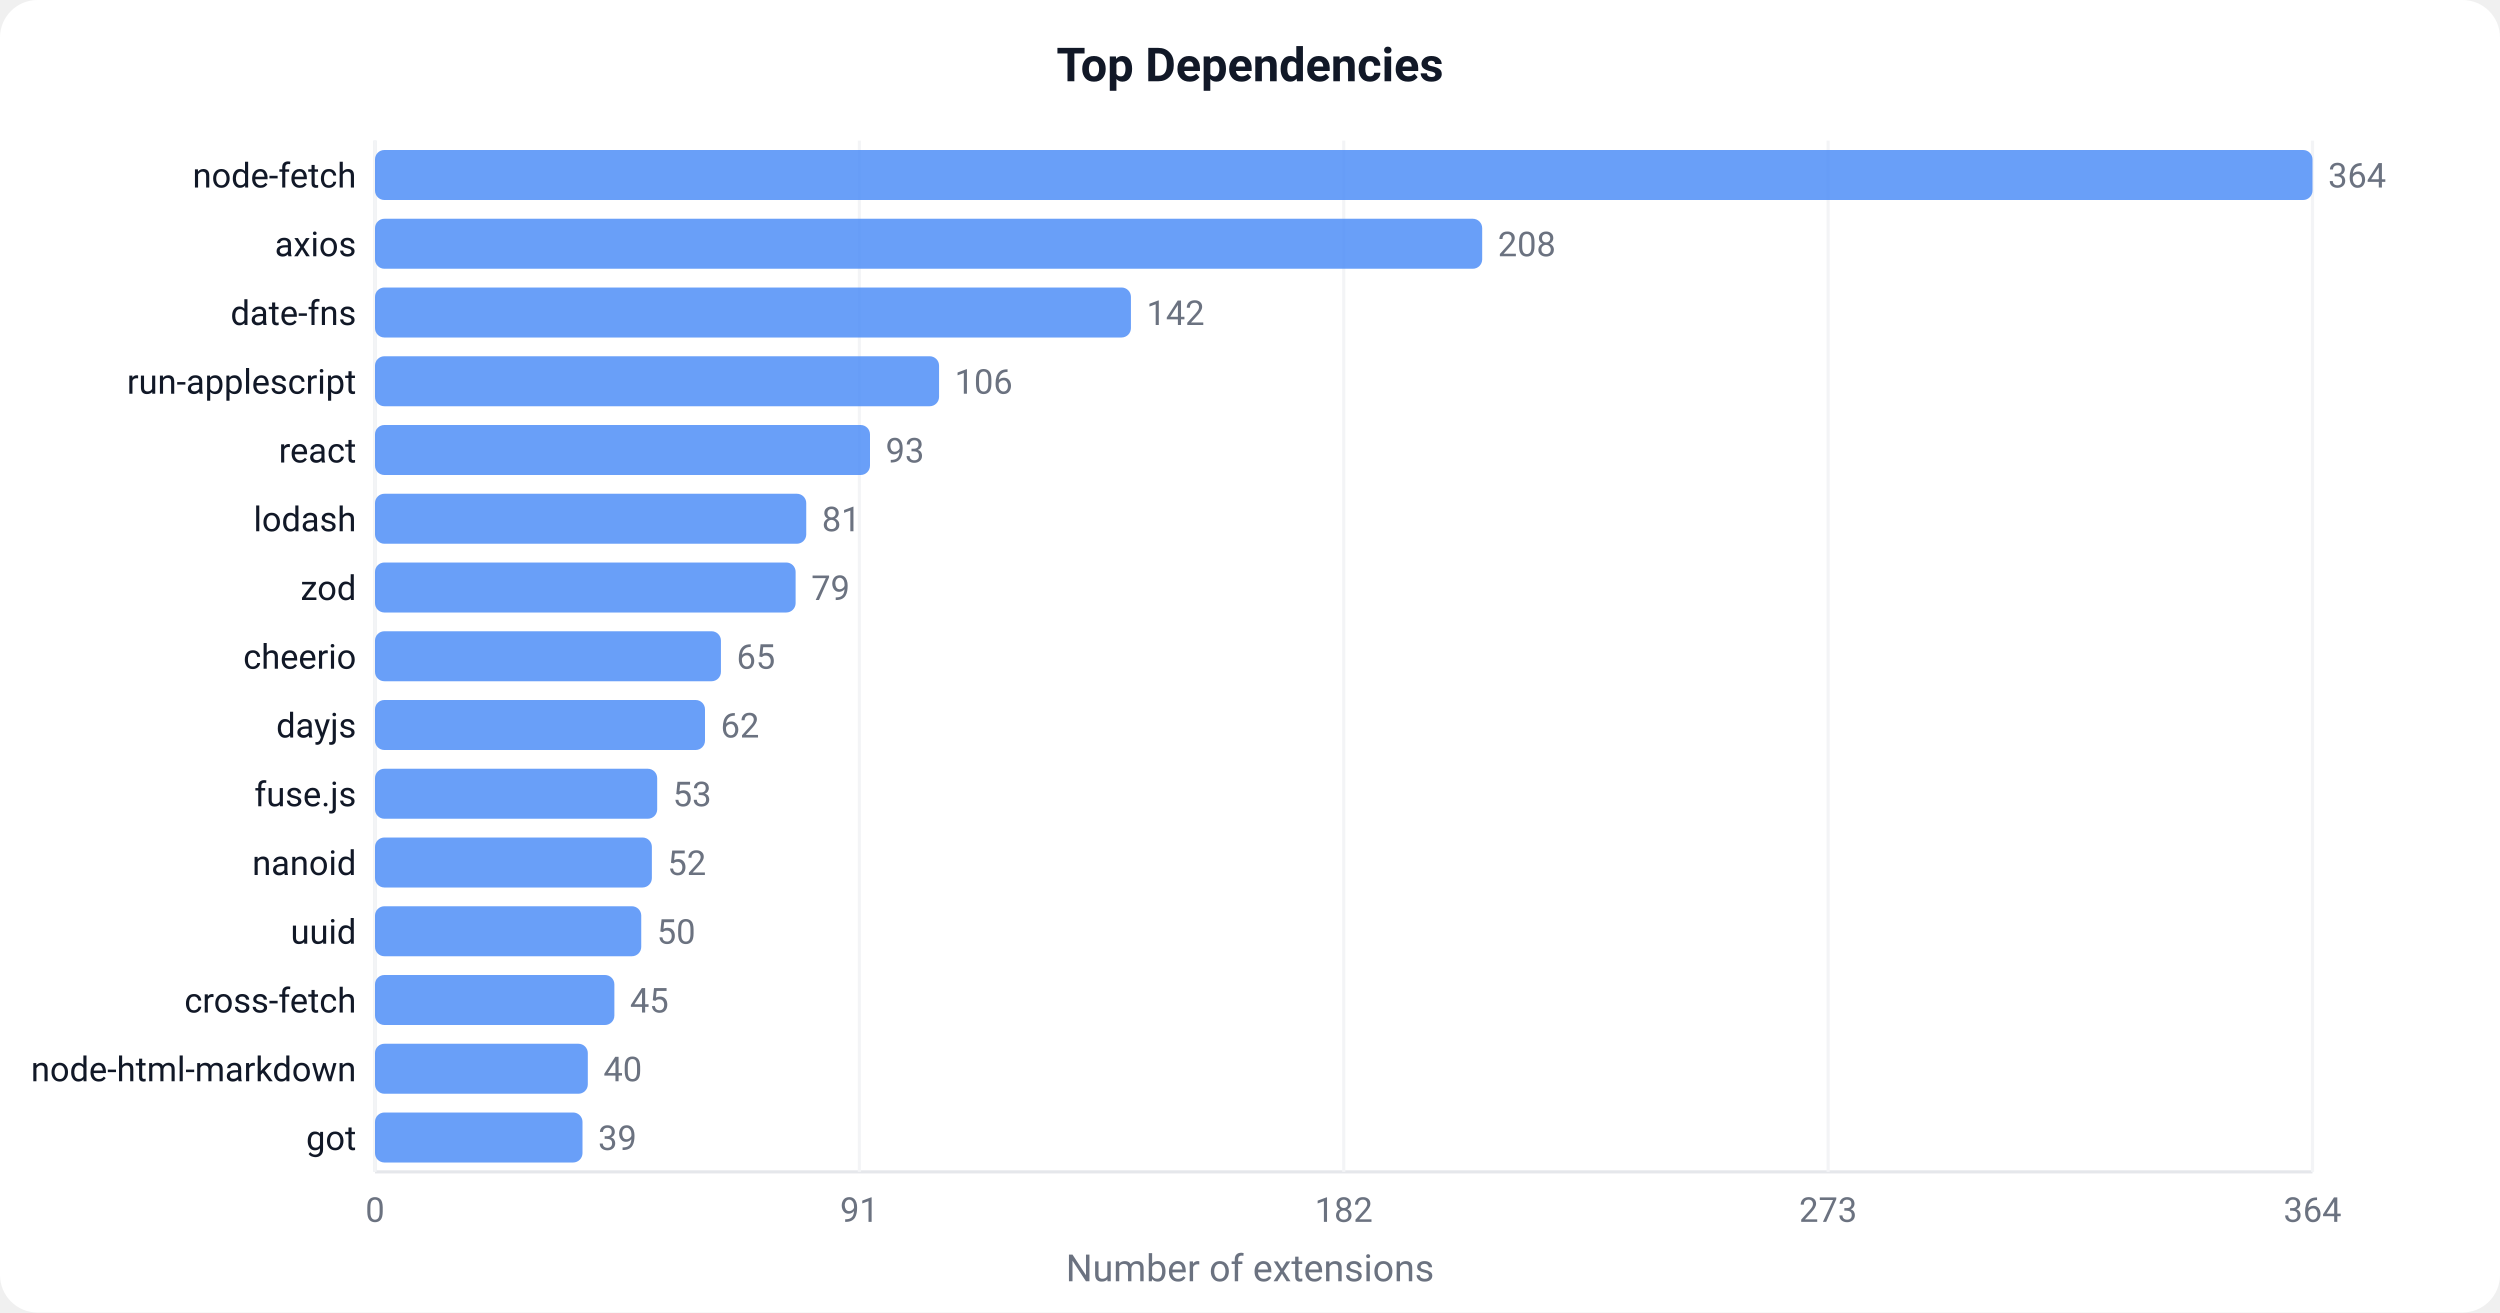
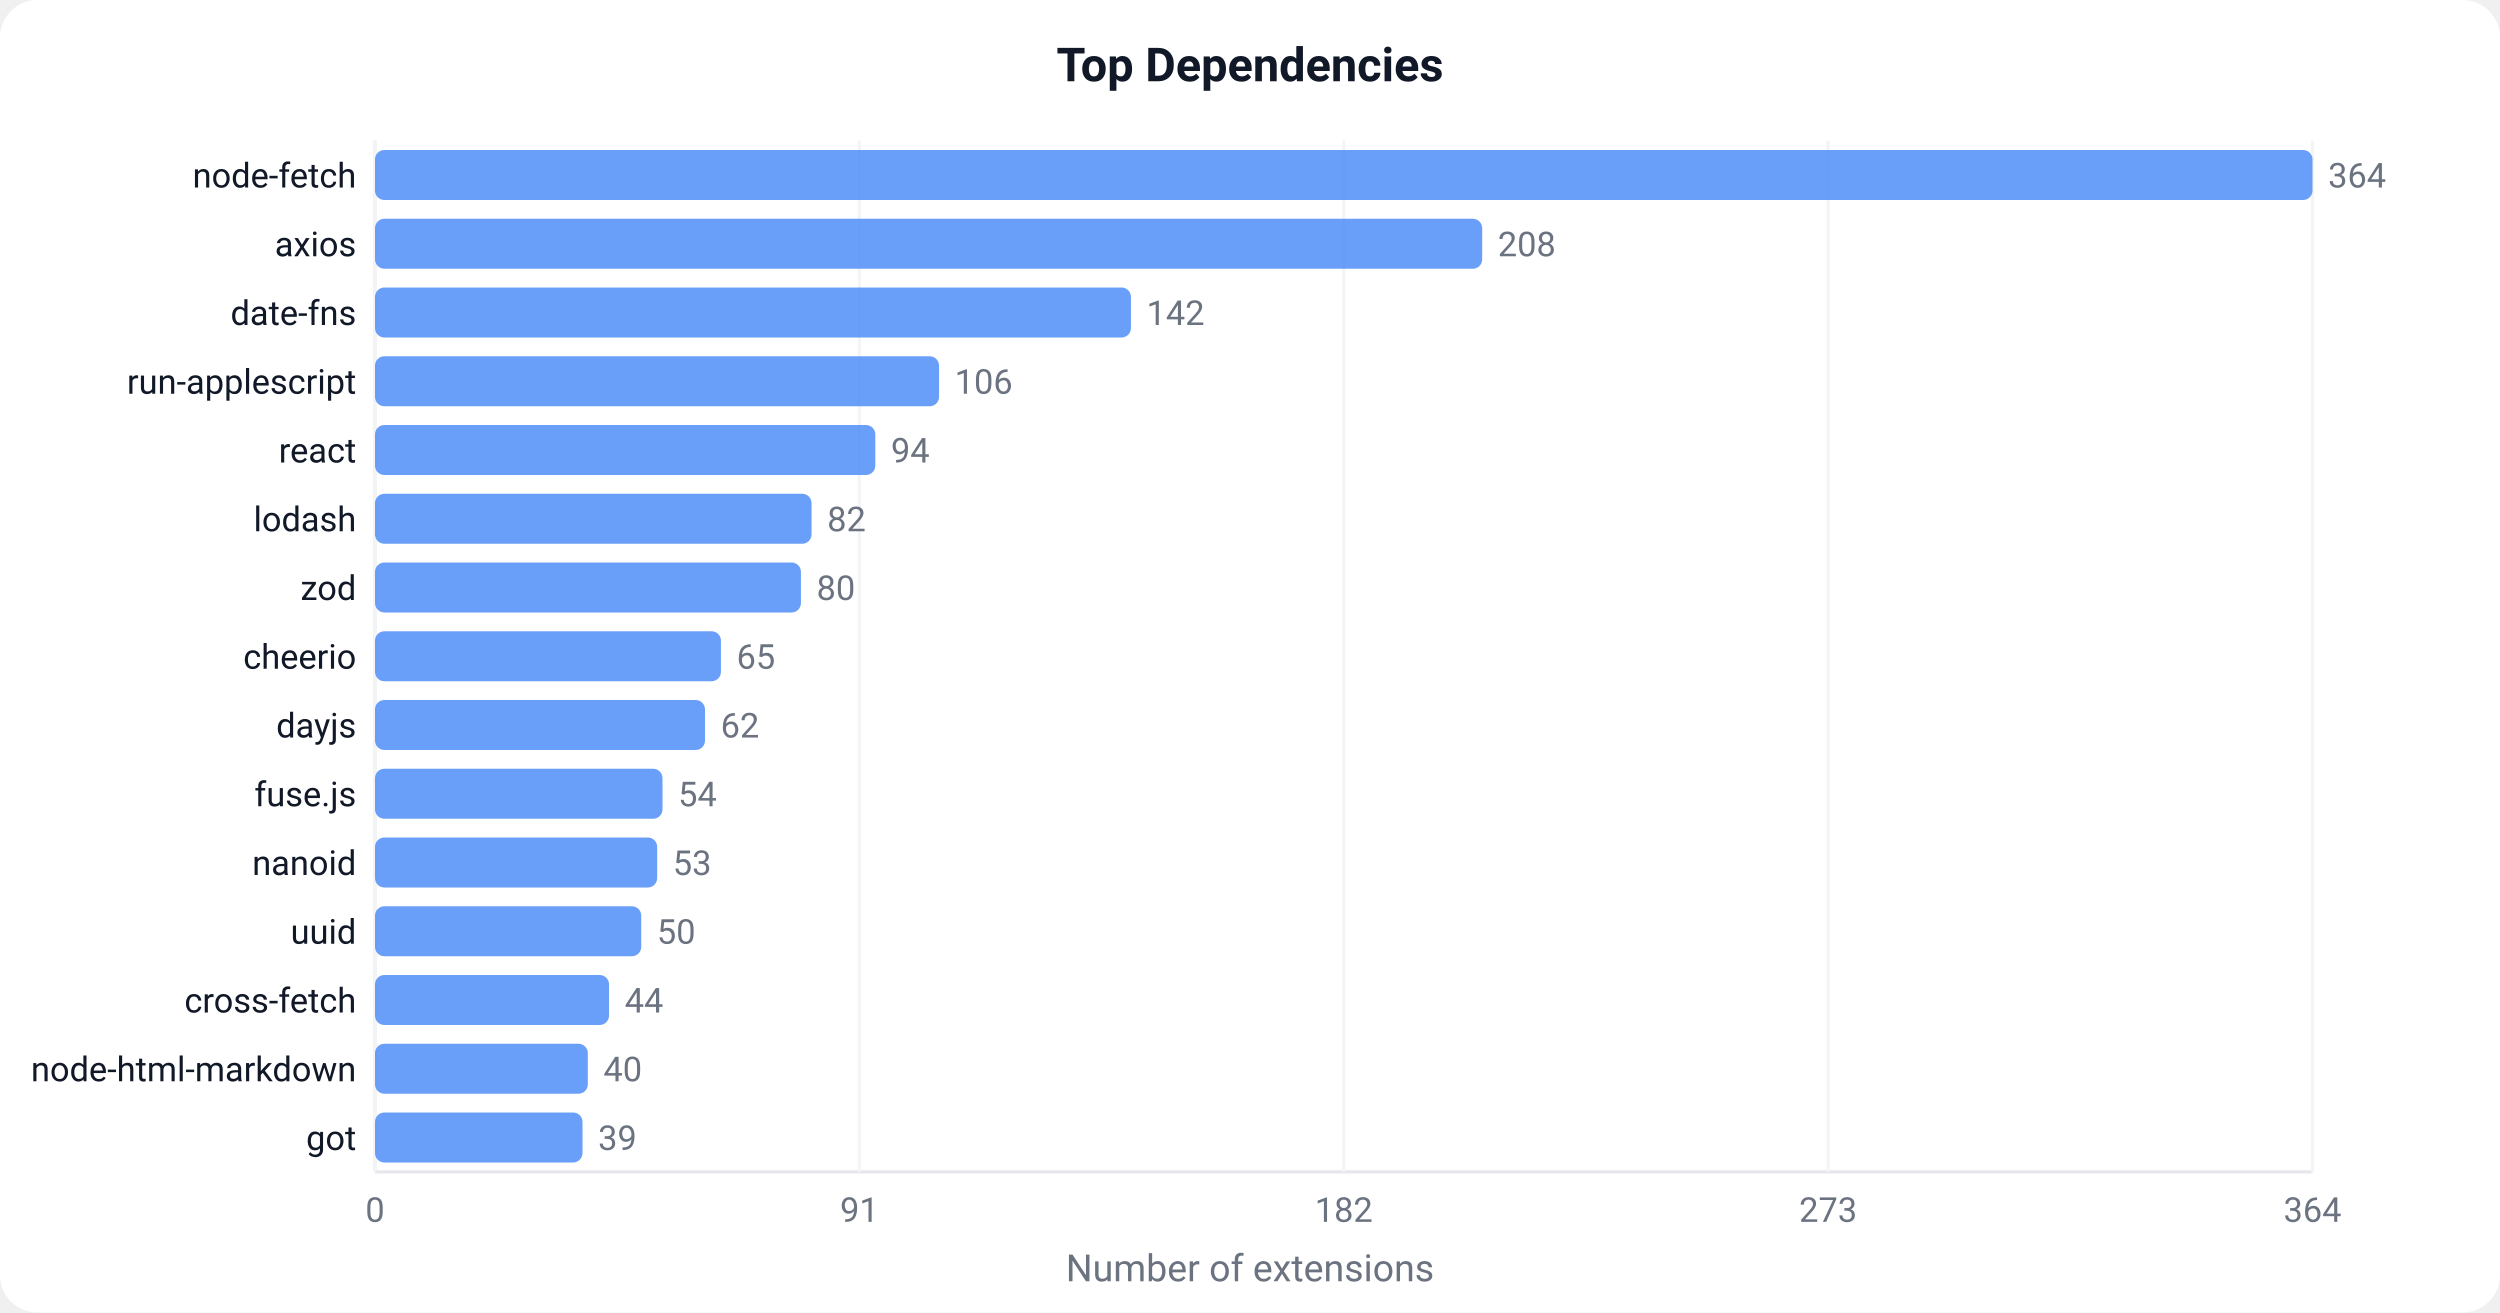
<svg xmlns="http://www.w3.org/2000/svg" width="800" height="420" viewBox="0 0 800 420">
  <defs>
    <style>text { font-family: -apple-system, BlinkMacSystemFont, 'Segoe UI', Roboto, sans-serif; }</style>
  </defs>
  <rect width="800" height="420" fill="#ffffff" rx="12" />
  <text x="400" y="26" text-anchor="middle" font-size="15" font-weight="600" fill="#111827">Top Dependencies</text>
  <line x1="120" y1="45" x2="120" y2="375" stroke="#e5e7eb" stroke-width="1" />
  <line x1="120" y1="375" x2="740" y2="375" stroke="#e5e7eb" stroke-width="1" />
  <line x1="120.0" y1="45" x2="120.0" y2="375" stroke="#f3f4f6" stroke-width="1" />
  <text x="120.0" y="391.0" text-anchor="middle" font-size="11" fill="#6b7280">0</text>
  <line x1="275.0" y1="45" x2="275.0" y2="375" stroke="#f3f4f6" stroke-width="1" />
  <text x="275.0" y="391.0" text-anchor="middle" font-size="11" fill="#6b7280">91</text>
  <line x1="430.0" y1="45" x2="430.0" y2="375" stroke="#f3f4f6" stroke-width="1" />
  <text x="430.0" y="391.0" text-anchor="middle" font-size="11" fill="#6b7280">182</text>
  <line x1="585.0" y1="45" x2="585.0" y2="375" stroke="#f3f4f6" stroke-width="1" />
  <text x="585.0" y="391.0" text-anchor="middle" font-size="11" fill="#6b7280">273</text>
  <line x1="740.0" y1="45" x2="740.0" y2="375" stroke="#f3f4f6" stroke-width="1" />
  <text x="740.0" y="391.0" text-anchor="middle" font-size="11" fill="#6b7280">364</text>
  <rect x="120" y="48.0" width="620.0" height="16" fill="#4F8EF7" rx="3" opacity="0.85" />
  <text x="114" y="60.0" text-anchor="end" font-size="11" fill="#111827">node-fetch</text>
  <text x="745.0" y="60.0" font-size="11" fill="#6b7280">364</text>
  <rect x="120" y="70.0" width="354.3" height="16" fill="#4F8EF7" rx="3" opacity="0.85" />
  <text x="114" y="82.0" text-anchor="end" font-size="11" fill="#111827">axios</text>
  <text x="479.3" y="82.0" font-size="11" fill="#6b7280">208</text>
  <rect x="120" y="92.0" width="241.9" height="16" fill="#4F8EF7" rx="3" opacity="0.85" />
  <text x="114" y="104.0" text-anchor="end" font-size="11" fill="#111827">date-fns</text>
  <text x="366.9" y="104.0" font-size="11" fill="#6b7280">142</text>
  <rect x="120" y="114.0" width="180.5" height="16" fill="#4F8EF7" rx="3" opacity="0.85" />
  <text x="114" y="126.0" text-anchor="end" font-size="11" fill="#111827">run-applescript</text>
  <text x="305.5" y="126.0" font-size="11" fill="#6b7280">106</text>
-   <rect x="120" y="136.0" width="158.4" height="16" fill="#4F8EF7" rx="3" opacity="0.85" />
+   <rect x="120" y="136.0" width="160.1" height="16" fill="#4F8EF7" rx="3" opacity="0.85" />
  <text x="114" y="148.0" text-anchor="end" font-size="11" fill="#111827">react</text>
-   <text x="283.4" y="148.0" font-size="11" fill="#6b7280">93</text>
-   <rect x="120" y="158.0" width="138.0" height="16" fill="#4F8EF7" rx="3" opacity="0.85" />
+   <text x="285.1" y="148.0" font-size="11" fill="#6b7280">94</text>
+   <rect x="120" y="158.0" width="139.7" height="16" fill="#4F8EF7" rx="3" opacity="0.85" />
  <text x="114" y="170.0" text-anchor="end" font-size="11" fill="#111827">lodash</text>
-   <text x="263.0" y="170.0" font-size="11" fill="#6b7280">81</text>
-   <rect x="120" y="180.0" width="134.6" height="16" fill="#4F8EF7" rx="3" opacity="0.85" />
+   <text x="264.7" y="170.0" font-size="11" fill="#6b7280">82</text>
+   <rect x="120" y="180.0" width="136.3" height="16" fill="#4F8EF7" rx="3" opacity="0.85" />
  <text x="114" y="192.0" text-anchor="end" font-size="11" fill="#111827">zod</text>
-   <text x="259.6" y="192.0" font-size="11" fill="#6b7280">79</text>
+   <text x="261.3" y="192.0" font-size="11" fill="#6b7280">80</text>
  <rect x="120" y="202.0" width="110.7" height="16" fill="#4F8EF7" rx="3" opacity="0.85" />
  <text x="114" y="214.0" text-anchor="end" font-size="11" fill="#111827">cheerio</text>
  <text x="235.7" y="214.0" font-size="11" fill="#6b7280">65</text>
  <rect x="120" y="224.0" width="105.6" height="16" fill="#4F8EF7" rx="3" opacity="0.85" />
  <text x="114" y="236.0" text-anchor="end" font-size="11" fill="#111827">dayjs</text>
  <text x="230.6" y="236.0" font-size="11" fill="#6b7280">62</text>
-   <rect x="120" y="246.0" width="90.3" height="16" fill="#4F8EF7" rx="3" opacity="0.85" />
+   <rect x="120" y="246.0" width="92.0" height="16" fill="#4F8EF7" rx="3" opacity="0.85" />
  <text x="114" y="258.0" text-anchor="end" font-size="11" fill="#111827">fuse.js</text>
-   <text x="215.3" y="258.0" font-size="11" fill="#6b7280">53</text>
-   <rect x="120" y="268.0" width="88.6" height="16" fill="#4F8EF7" rx="3" opacity="0.85" />
+   <text x="217.0" y="258.0" font-size="11" fill="#6b7280">54</text>
+   <rect x="120" y="268.0" width="90.3" height="16" fill="#4F8EF7" rx="3" opacity="0.85" />
  <text x="114" y="280.0" text-anchor="end" font-size="11" fill="#111827">nanoid</text>
-   <text x="213.6" y="280.0" font-size="11" fill="#6b7280">52</text>
+   <text x="215.3" y="280.0" font-size="11" fill="#6b7280">53</text>
  <rect x="120" y="290.0" width="85.2" height="16" fill="#4F8EF7" rx="3" opacity="0.85" />
  <text x="114" y="302.0" text-anchor="end" font-size="11" fill="#111827">uuid</text>
  <text x="210.2" y="302.0" font-size="11" fill="#6b7280">50</text>
-   <rect x="120" y="312.0" width="76.6" height="16" fill="#4F8EF7" rx="3" opacity="0.85" />
+   <rect x="120" y="312.0" width="74.9" height="16" fill="#4F8EF7" rx="3" opacity="0.85" />
  <text x="114" y="324.0" text-anchor="end" font-size="11" fill="#111827">cross-fetch</text>
-   <text x="201.6" y="324.0" font-size="11" fill="#6b7280">45</text>
+   <text x="199.9" y="324.0" font-size="11" fill="#6b7280">44</text>
  <rect x="120" y="334.0" width="68.1" height="16" fill="#4F8EF7" rx="3" opacity="0.85" />
  <text x="114" y="346.0" text-anchor="end" font-size="11" fill="#111827">node-html-markdown</text>
  <text x="193.1" y="346.0" font-size="11" fill="#6b7280">40</text>
  <rect x="120" y="356.0" width="66.4" height="16" fill="#4F8EF7" rx="3" opacity="0.85" />
  <text x="114" y="368.0" text-anchor="end" font-size="11" fill="#111827">got</text>
  <text x="191.4" y="368.0" font-size="11" fill="#6b7280">39</text>
  <text x="400" y="410" text-anchor="middle" font-size="12" fill="#6b7280">Number of extensions</text>
</svg>
